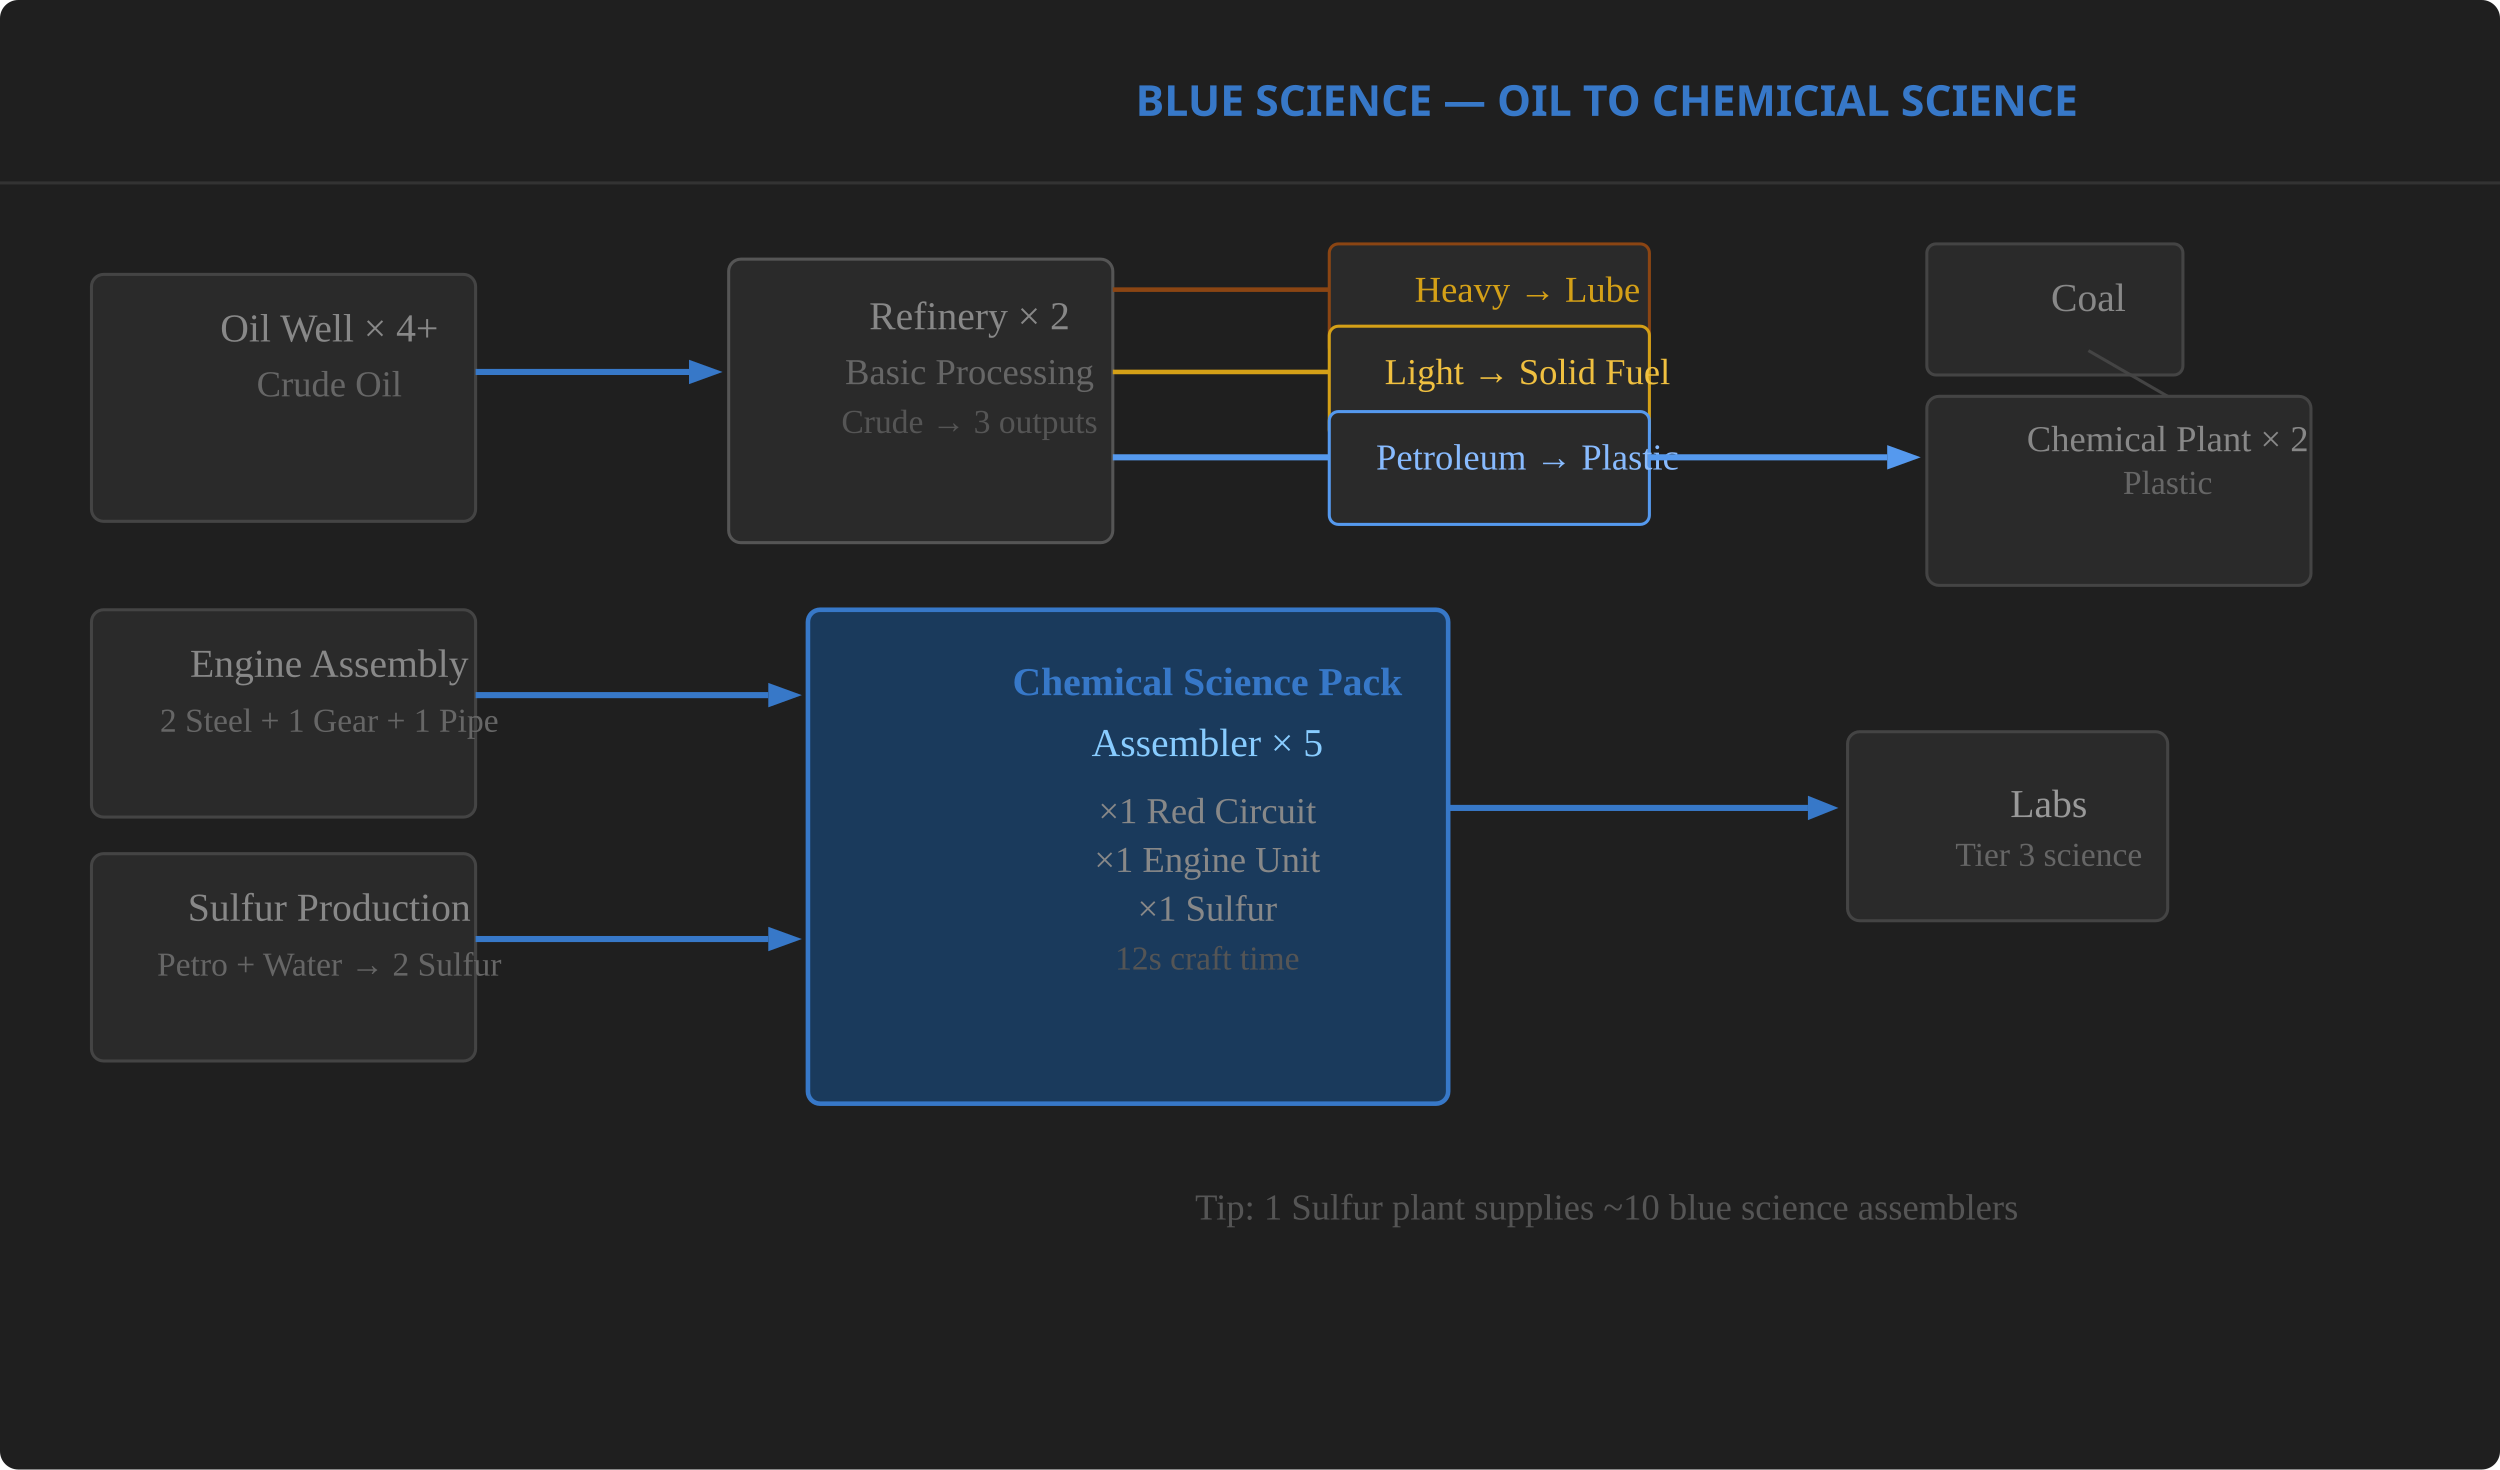
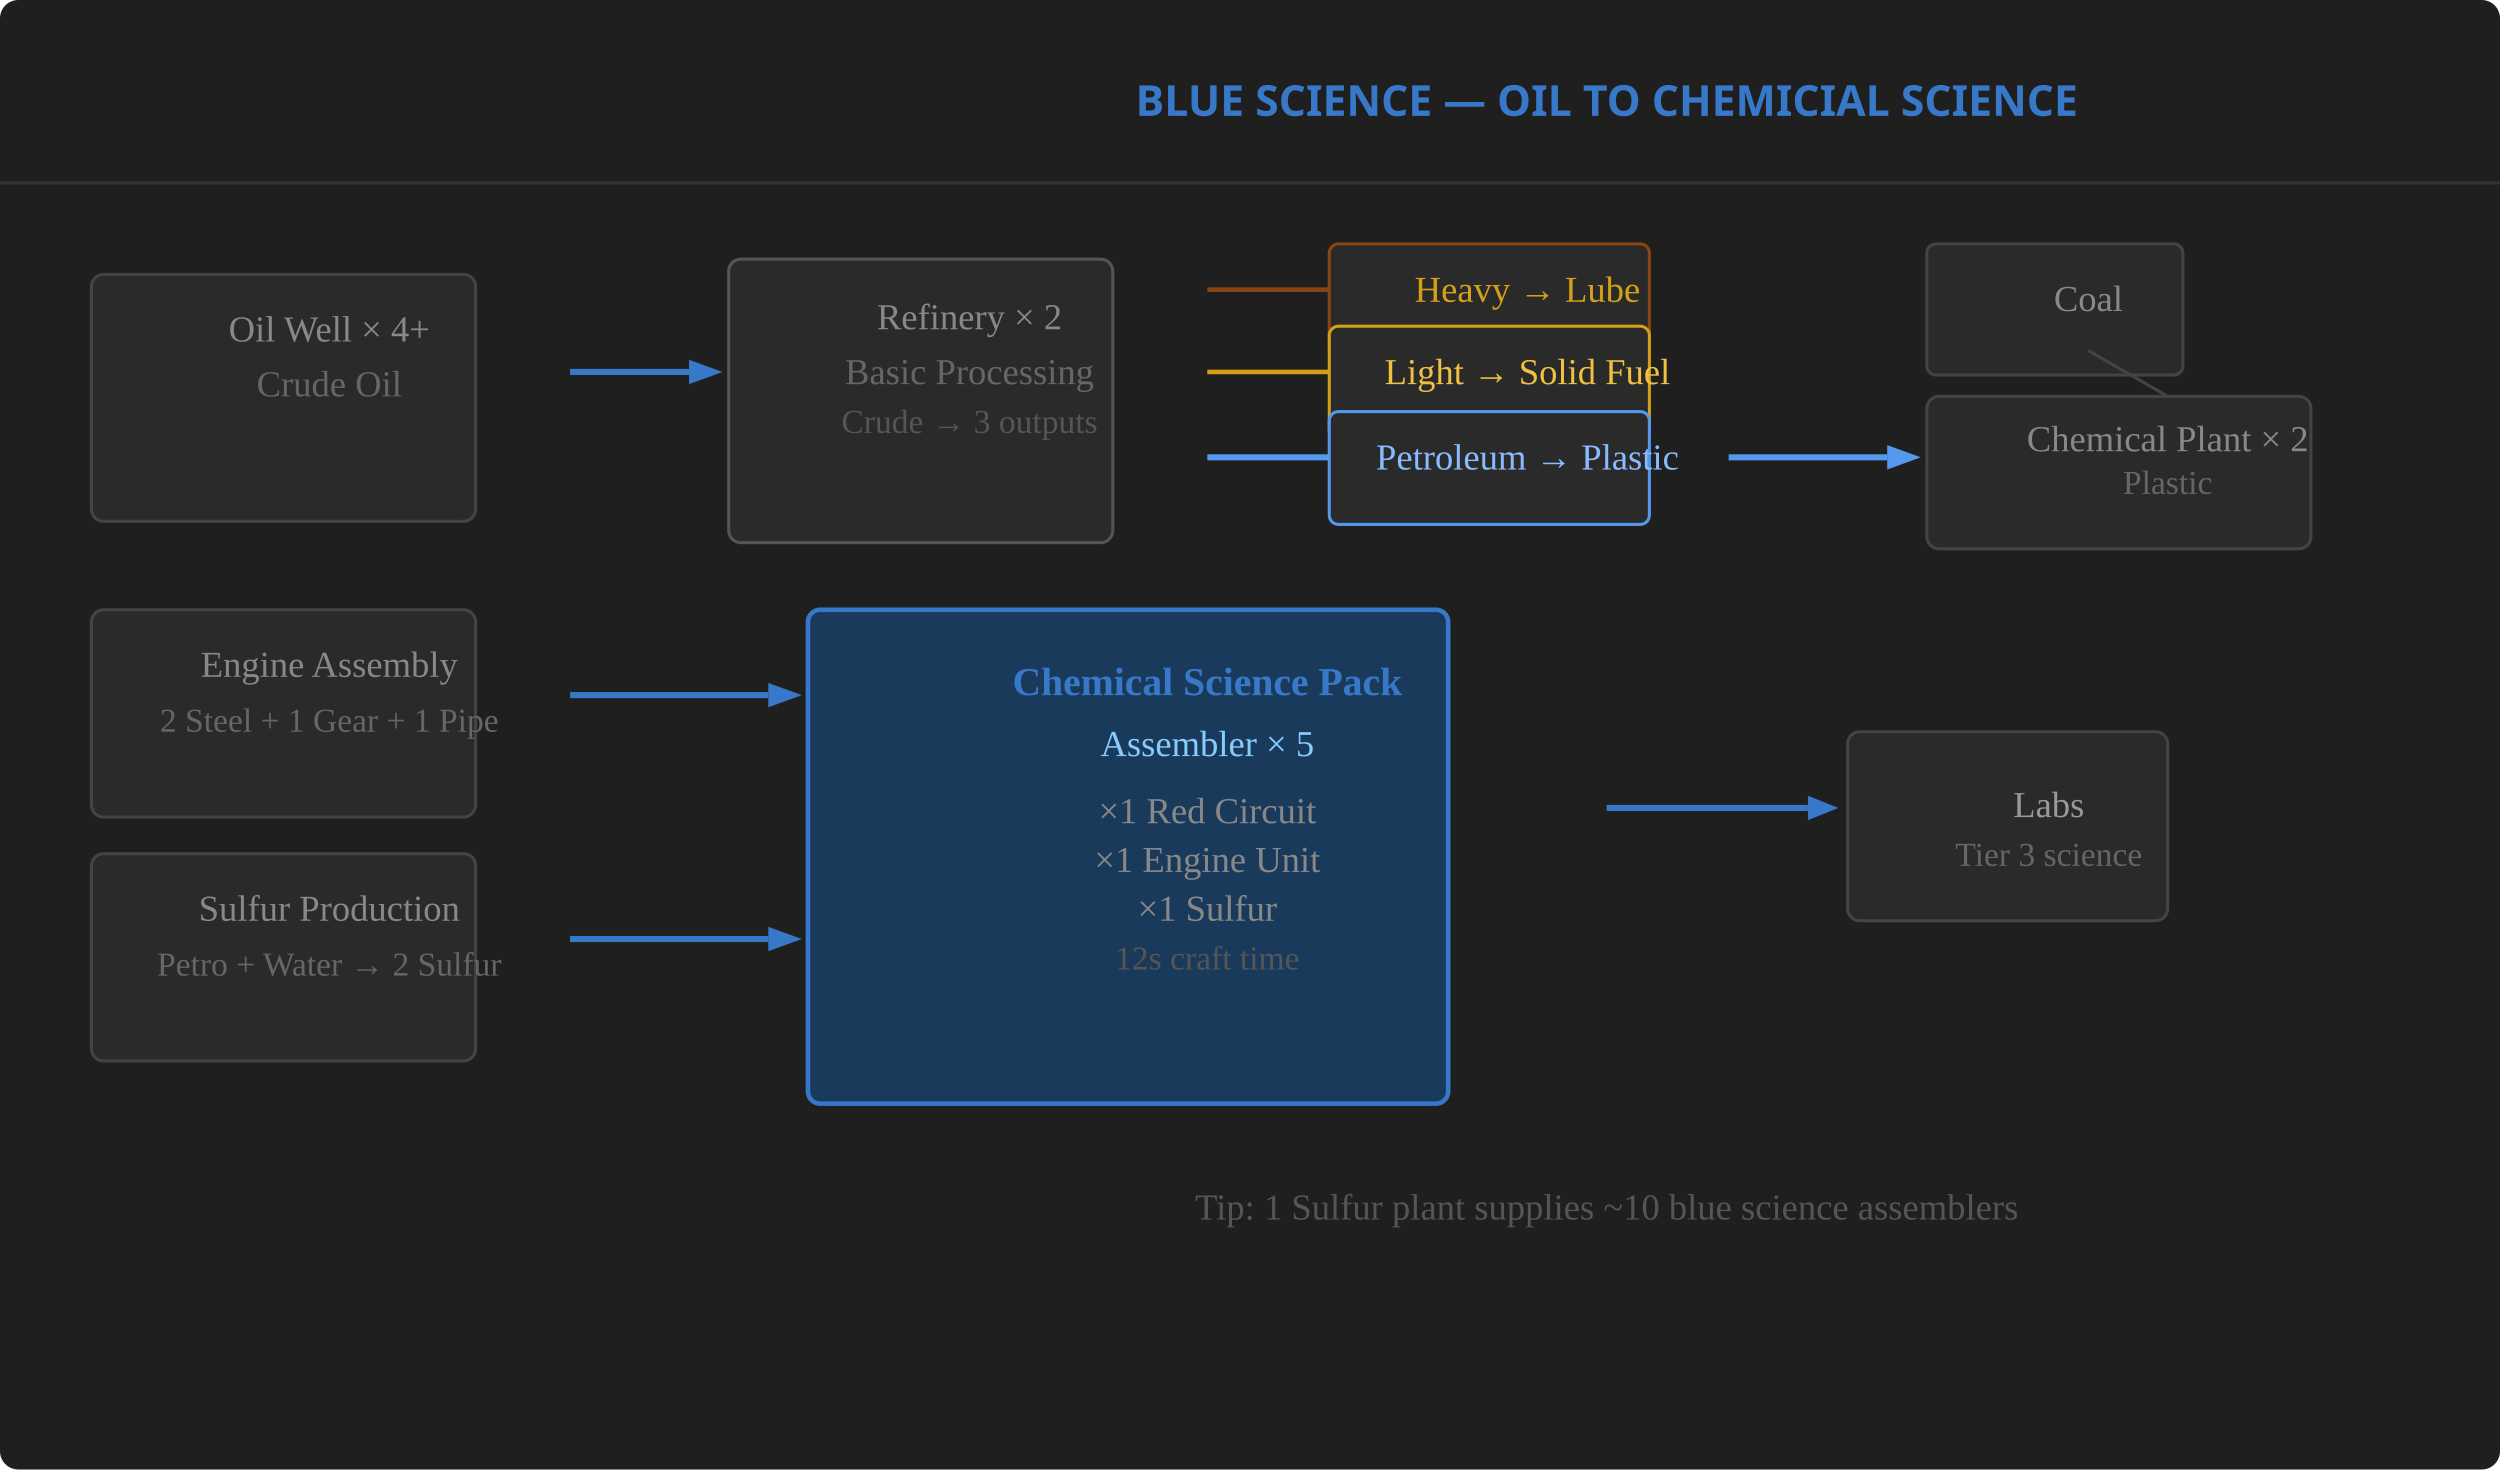
<svg xmlns="http://www.w3.org/2000/svg" viewBox="0 0 820 482" width="820" height="482">
  <defs>
    <filter id="g">
      <feGaussianBlur stdDeviation="2" result="b" />
      <feMerge>
        <feMergeNode in="b" />
        <feMergeNode in="SourceGraphic" />
      </feMerge>
    </filter>
  </defs>
  <rect width="820" height="482" fill="#1f1f1f" rx="6" />
  <line x1="0" y1="60" x2="820" y2="60" stroke="#333" />
  <text x="527" y="38" text-anchor="middle" font-family="Orbitron,sans-serif" font-size="14" font-weight="900" fill="#3778c8">BLUE SCIENCE — OIL TO CHEMICIAL SCIENCE</text>
  <rect x="30" y="90" width="126" height="81" rx="4" fill="#2a2a2a" stroke="#444" />
-   <text x="108" y="112" text-anchor="middle" font-size="13" fill="#888">Oil Well × 4+</text>
+   <text x="108" y="112" text-anchor="middle" font-size="12" fill="#888">Oil Well × 4+</text>
  <text x="108" y="130" text-anchor="middle" font-size="12" fill="#666">Crude Oil</text>
-   <line x1="156" y1="122" x2="226" y2="122" stroke="#3778c8" stroke-width="2" />
+   <line x1="187" y1="122" x2="226" y2="122" stroke="#3778c8" stroke-width="2" />
  <polygon points="226,118 237,122 226,126" fill="#3778c8" />
  <rect x="239" y="85" width="126" height="93" rx="4" fill="#2a2a2a" stroke="#555" />
-   <text x="318" y="108" text-anchor="middle" font-size="13" fill="#888">Refinery × 2</text>
+   <text x="318" y="108" text-anchor="middle" font-size="12" fill="#888">Refinery × 2</text>
  <text x="318" y="126" text-anchor="middle" font-size="12" fill="#666">Basic Processing</text>
  <text x="318" y="142" text-anchor="middle" font-size="11" fill="#555">Crude → 3 outputs</text>
-   <line x1="365" y1="95" x2="436" y2="95" stroke="#8b4513" stroke-width="1.5" />
+   <line x1="396" y1="95" x2="436" y2="95" stroke="#8b4513" stroke-width="1.5" />
  <rect x="436" y="80" width="105" height="37" rx="3" fill="#2a2a2a" stroke="#8b4513" />
  <text x="501" y="99" text-anchor="middle" font-size="12" fill="#d4a017">Heavy → Lube</text>
-   <line x1="365" y1="122" x2="436" y2="122" stroke="#d4a017" stroke-width="1.5" />
+   <line x1="396" y1="122" x2="436" y2="122" stroke="#d4a017" stroke-width="1.5" />
  <rect x="436" y="107" width="105" height="37" rx="3" fill="#2a2a2a" stroke="#d4a017" />
  <text x="501" y="126" text-anchor="middle" font-size="12" fill="#f0c040">Light → Solid Fuel</text>
-   <line x1="365" y1="150" x2="436" y2="150" stroke="#5599ee" stroke-width="2" />
+   <line x1="396" y1="150" x2="436" y2="150" stroke="#5599ee" stroke-width="2" />
  <rect x="436" y="135" width="105" height="37" rx="3" fill="#2a2a2a" stroke="#5599ee" />
  <text x="501" y="154" text-anchor="middle" font-size="12" fill="#88bbff">Petroleum → Plastic</text>
-   <line x1="541" y1="150" x2="619" y2="150" stroke="#5599ee" stroke-width="2" />
+   <line x1="567" y1="150" x2="619" y2="150" stroke="#5599ee" stroke-width="2" />
  <polygon points="619,146 630,150 619,154" fill="#5599ee" />
-   <rect x="632" y="130" width="126" height="62" rx="4" fill="#2a2a2a" stroke="#444" />
+   <rect x="632" y="130" width="126" height="50" rx="4" fill="#2a2a2a" stroke="#444" />
  <text x="711" y="148" text-anchor="middle" font-size="12" fill="#888">Chemical Plant × 2</text>
  <text x="711" y="162" text-anchor="middle" font-size="11" fill="#666">Plastic</text>
  <rect x="632" y="80" width="84" height="43" rx="3" fill="#2a2a2a" stroke="#444" />
-   <text x="685" y="102" text-anchor="middle" font-size="13" fill="#888">Coal</text>
+   <text x="685" y="102" text-anchor="middle" font-size="12" fill="#888">Coal</text>
  <line x1="685" y1="115" x2="711" y2="130" stroke="#444" />
  <rect x="30" y="200" width="126" height="68" rx="4" fill="#2a2a2a" stroke="#444" />
-   <text x="108" y="222" text-anchor="middle" font-size="13" fill="#888">Engine Assembly</text>
+   <text x="108" y="222" text-anchor="middle" font-size="12" fill="#888">Engine Assembly</text>
  <text x="108" y="240" text-anchor="middle" font-size="11" fill="#666">2 Steel + 1 Gear + 1 Pipe</text>
-   <line x1="156" y1="228" x2="252" y2="228" stroke="#3778c8" stroke-width="2" />
+   <line x1="187" y1="228" x2="252" y2="228" stroke="#3778c8" stroke-width="2" />
  <polygon points="252,224 263,228 252,232" fill="#3778c8" />
  <rect x="30" y="280" width="126" height="68" rx="4" fill="#2a2a2a" stroke="#444" />
-   <text x="108" y="302" text-anchor="middle" font-size="13" fill="#888">Sulfur Production</text>
+   <text x="108" y="302" text-anchor="middle" font-size="12" fill="#888">Sulfur Production</text>
  <text x="108" y="320" text-anchor="middle" font-size="11" fill="#666">Petro + Water → 2 Sulfur</text>
-   <line x1="156" y1="308" x2="252" y2="308" stroke="#3778c8" stroke-width="2" />
+   <line x1="187" y1="308" x2="252" y2="308" stroke="#3778c8" stroke-width="2" />
  <polygon points="252,304 263,308 252,312" fill="#3778c8" />
  <rect x="265" y="200" width="210" height="162" rx="4" fill="#1a3a5c" stroke="#3778c8" stroke-width="1.5" />
  <text x="396" y="228" text-anchor="middle" font-size="13" fill="#3778c8" font-weight="700">Chemical Science Pack</text>
-   <text x="396" y="248" text-anchor="middle" font-size="13" fill="#88ccff">Assembler × 5</text>
+   <text x="396" y="248" text-anchor="middle" font-size="12" fill="#88ccff">Assembler × 5</text>
  <text x="396" y="270" text-anchor="middle" font-size="12" fill="#888">×1 Red Circuit</text>
  <text x="396" y="286" text-anchor="middle" font-size="12" fill="#888">×1 Engine Unit</text>
  <text x="396" y="302" text-anchor="middle" font-size="12" fill="#888">×1 Sulfur</text>
  <text x="396" y="318" text-anchor="middle" font-size="11" fill="#555">12s craft time</text>
-   <line x1="475" y1="265" x2="593" y2="265" stroke="#3778c8" stroke-width="2" />
+   <line x1="527" y1="265" x2="593" y2="265" stroke="#3778c8" stroke-width="2" />
  <polygon points="593,261 603,265 593,269" fill="#3778c8" />
  <rect x="606" y="240" width="105" height="62" rx="4" fill="#2a2a2a" stroke="#444" />
-   <text x="672" y="268" text-anchor="middle" font-size="13" fill="#999">Labs</text>
+   <text x="672" y="268" text-anchor="middle" font-size="12" fill="#999">Labs</text>
  <text x="672" y="284" text-anchor="middle" font-size="11" fill="#666">Tier 3 science</text>
  <text x="527" y="400" text-anchor="middle" font-size="12" fill="#555">Tip: 1 Sulfur plant supplies ~10 blue science assemblers</text>
</svg>
